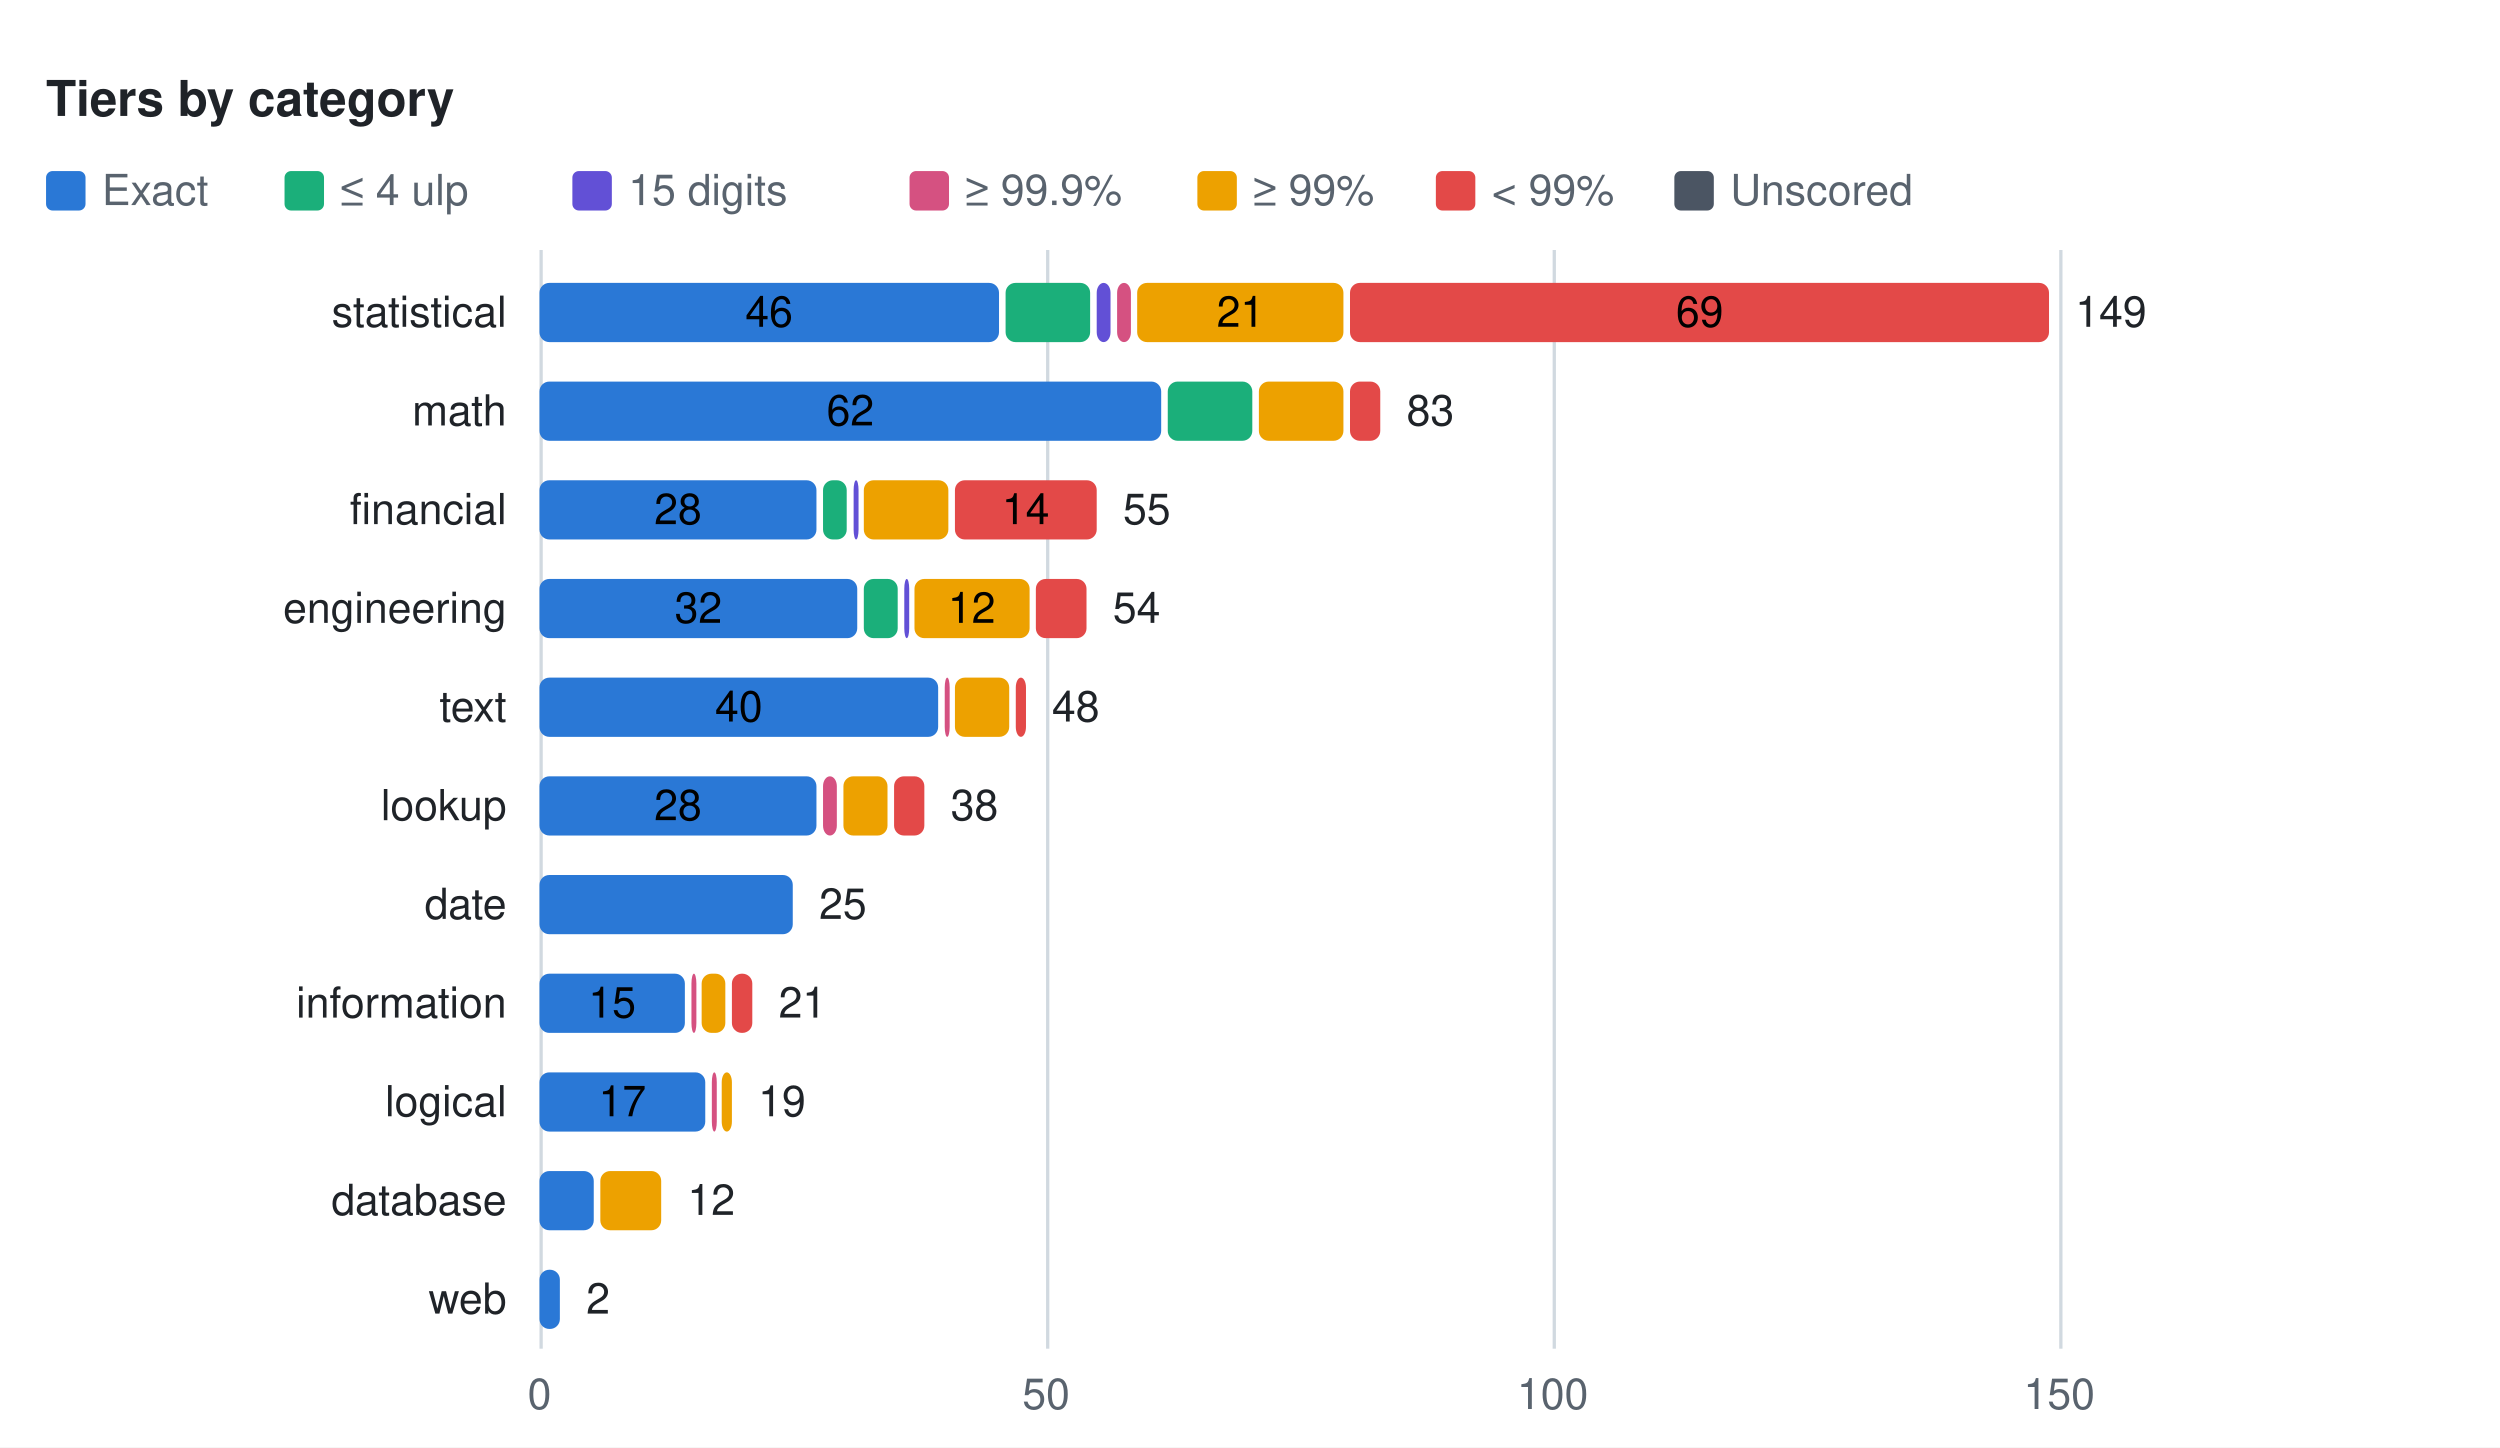
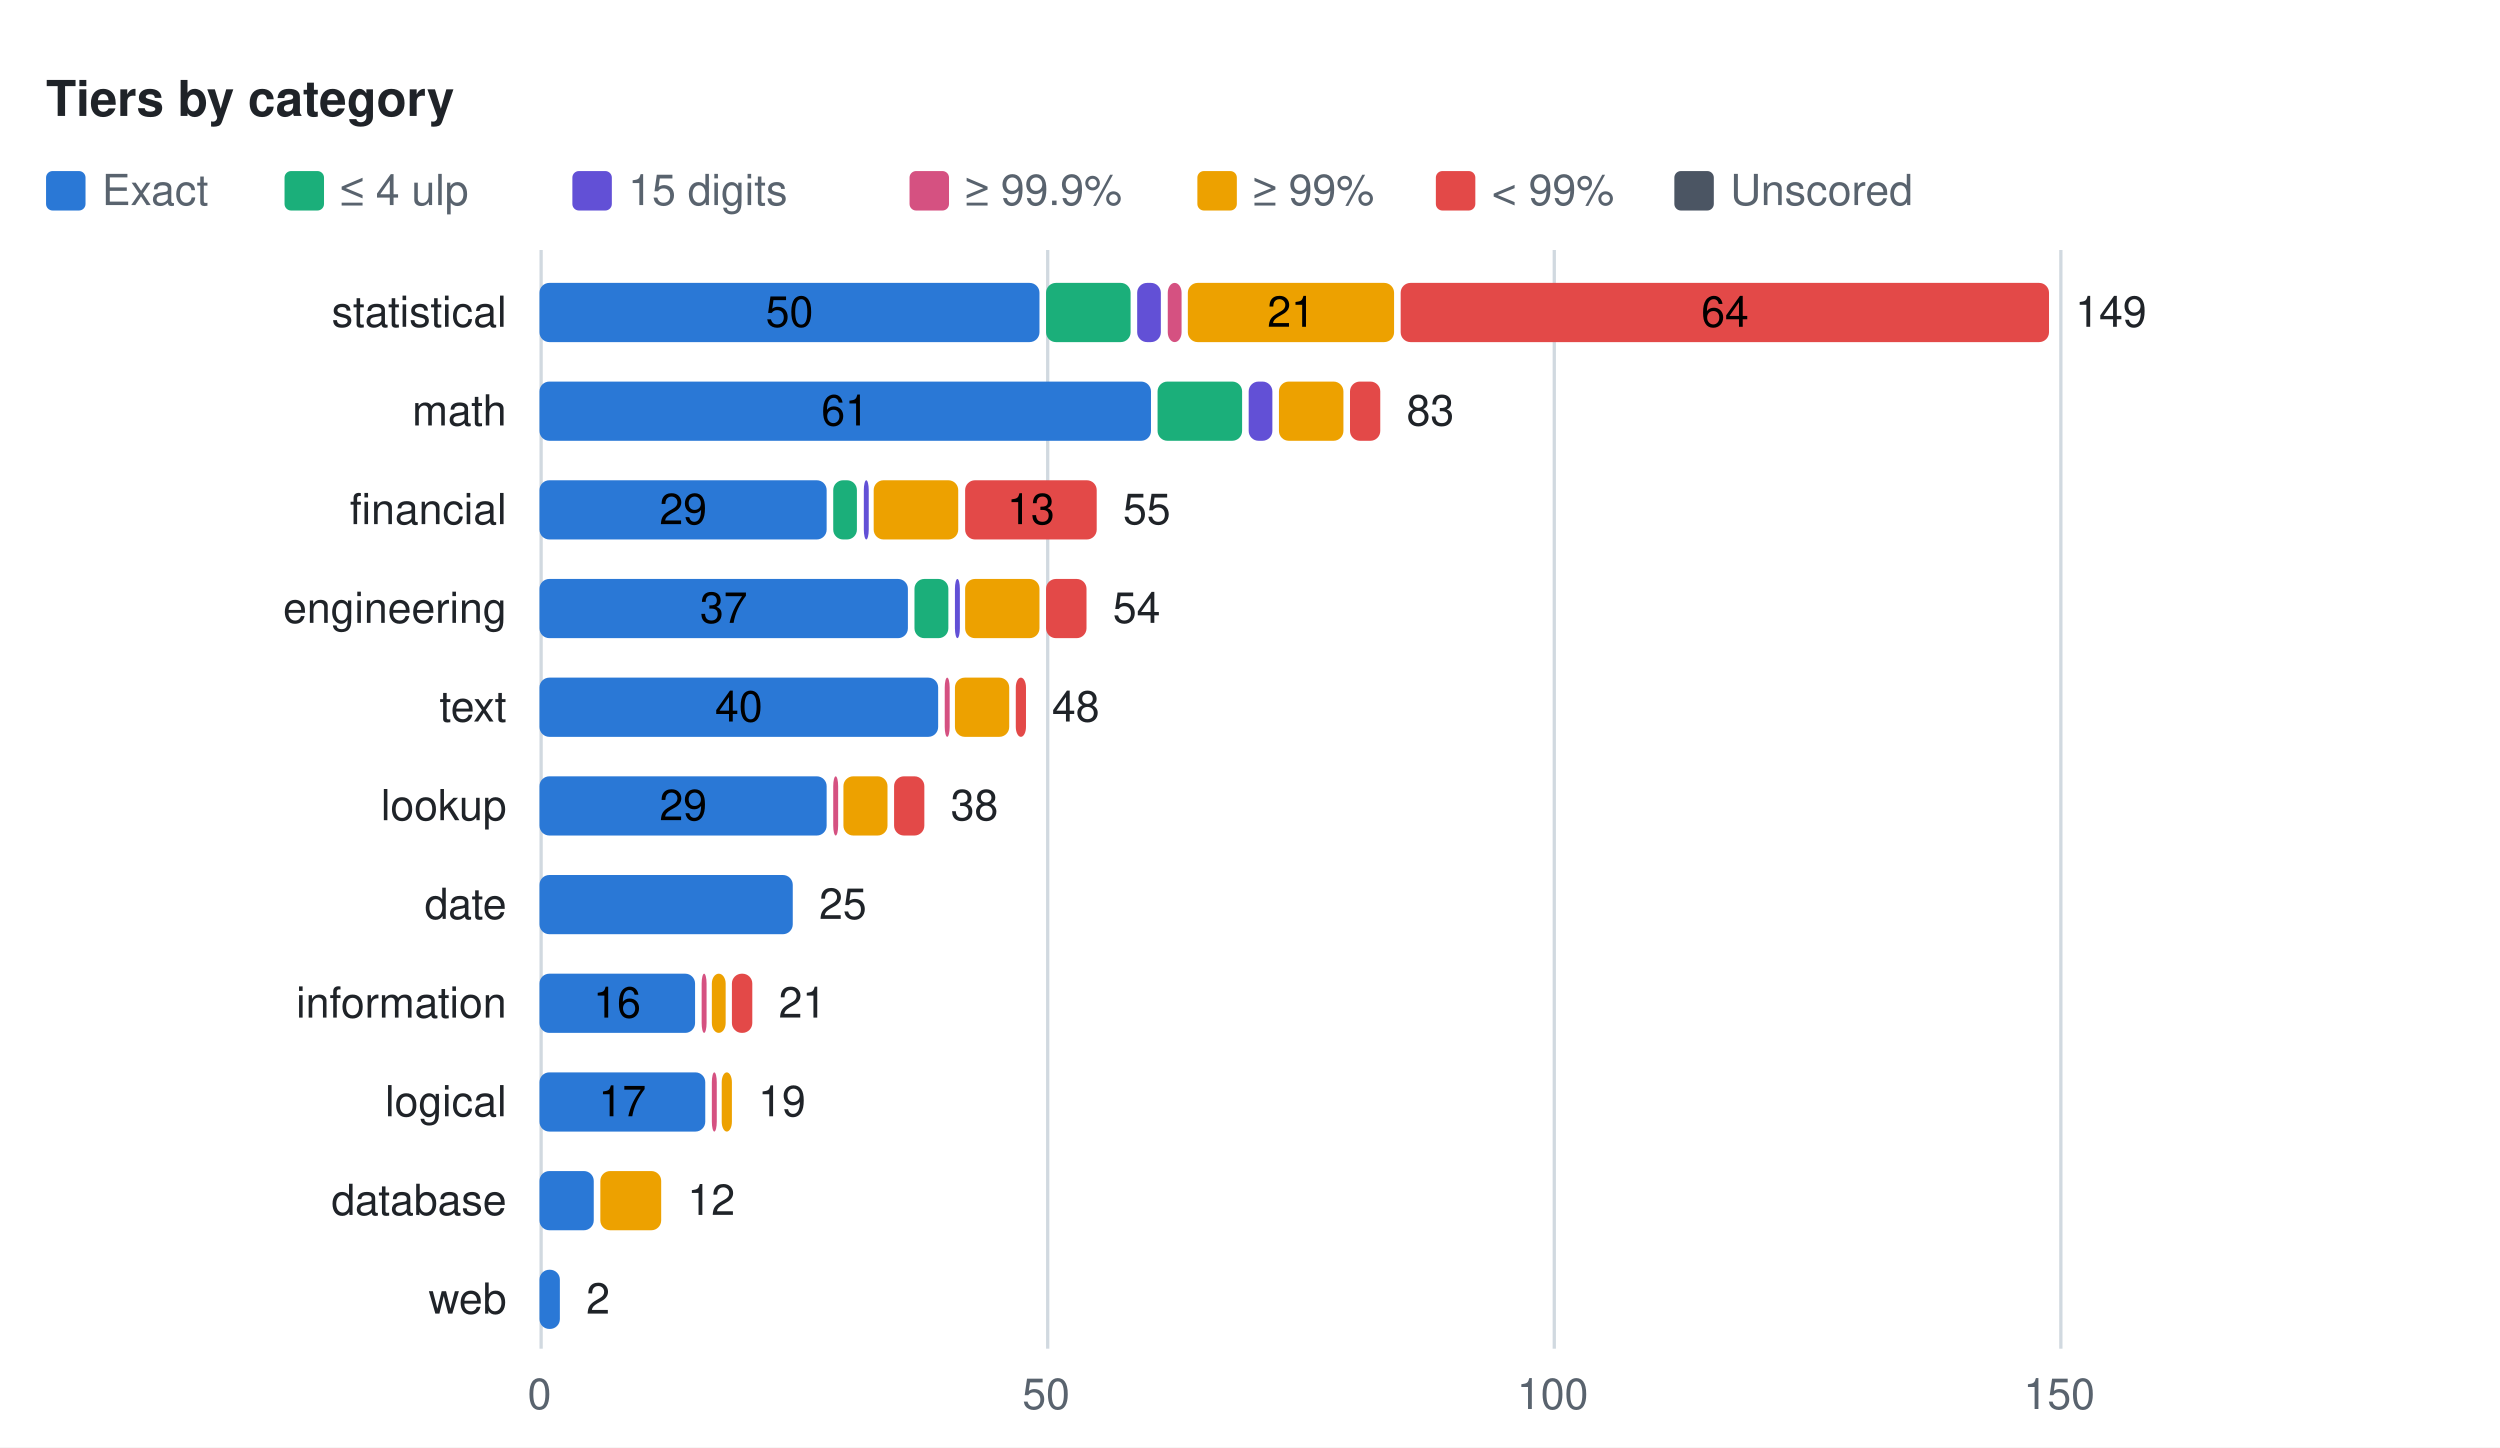
<svg xmlns="http://www.w3.org/2000/svg" width="760" height="440" viewBox="0 0 760 440" role="img" aria-labelledby="t d">
  <style>text{font-family:system-ui,-apple-system,'Segoe UI',Helvetica,Arial,sans-serif;font-size:13px}.title{font-size:15px;font-weight:600}.num{font-variant-numeric:tabular-nums}.bg{fill:#ffffff}.ink{fill:#1f2328}.muted{fill:#59636e}.grid{fill:#d1d9e0}.b-exact{fill:#2a78d6}.b-ulp4{fill:#1baf7a}.b-digits15{fill:#6250d6}.b-rate999{fill:#d55181}.b-rate99{fill:#eda100}.b-below99{fill:#e34948}.b-unscored{fill:#4b5563}.in-exact{fill:#000000}.in-ulp4{fill:#000000}.in-digits15{fill:#ffffff}.in-rate999{fill:#000000}.in-rate99{fill:#000000}.in-below99{fill:#000000}.in-unscored{fill:#ffffff}@media (prefers-color-scheme: dark){.bg{fill:#0d1117}.ink{fill:#f0f6fc}.muted{fill:#9198a1}.grid{fill:#3d444d}.b-exact{fill:#3987e5}.b-ulp4{fill:#199e70}.b-digits15{fill:#9085e9}.b-rate999{fill:#d55181}.b-rate99{fill:#c98500}.b-below99{fill:#d03f3f}.b-unscored{fill:#9ca3af}.in-exact{fill:#000000}.in-ulp4{fill:#000000}.in-digits15{fill:#000000}.in-rate999{fill:#000000}.in-rate99{fill:#000000}.in-below99{fill:#ffffff}.in-unscored{fill:#000000}}</style>
  <rect class="bg" fill="#ffffff" x="0" y="0" width="760" height="440" />
  <g transform="translate(14,14)">
    <text x="0.0" y="16.0" class="ink title" fill="#1f2328" text-anchor="start" dominant-baseline="middle">Tiers by category</text>
    <rect class="b-exact" fill="#2a78d6" x="0.0" y="38" width="12" height="12" rx="2" />
    <text x="17.0" y="44.0" class="muted" fill="#59636e" text-anchor="start" dominant-baseline="middle">Exact</text>
    <rect class="b-ulp4" fill="#1baf7a" x="72.5" y="38" width="12" height="12" rx="2" />
    <text x="89.5" y="44.0" class="muted" fill="#59636e" text-anchor="start" dominant-baseline="middle">≤ 4 ulp</text>
    <rect class="b-digits15" fill="#6250d6" x="160.0" y="38" width="12" height="12" rx="2" />
    <text x="177.0" y="44.0" class="muted" fill="#59636e" text-anchor="start" dominant-baseline="middle">15 digits</text>
    <rect class="b-rate999" fill="#d55181" x="262.5" y="38" width="12" height="12" rx="2" />
    <text x="279.5" y="44.0" class="muted" fill="#59636e" text-anchor="start" dominant-baseline="middle">≥ 99.9%</text>
    <rect class="b-rate99" fill="#eda100" x="350.0" y="38" width="12" height="12" rx="2" />
    <text x="367.0" y="44.0" class="muted" fill="#59636e" text-anchor="start" dominant-baseline="middle">≥ 99%</text>
    <rect class="b-below99" fill="#e34948" x="422.5" y="38" width="12" height="12" rx="2" />
    <text x="439.5" y="44.0" class="muted" fill="#59636e" text-anchor="start" dominant-baseline="middle">&lt; 99%</text>
    <rect class="b-unscored" fill="#4b5563" x="495.0" y="38" width="12" height="12" rx="2" />
    <text x="512.0" y="44.0" class="muted" fill="#59636e" text-anchor="start" dominant-baseline="middle">Unscored</text>
    <rect class="grid" fill="#d1d9e0" x="150.0" y="62" width="1" height="334" />
    <text x="150.0" y="410.0" class="muted num" fill="#59636e" text-anchor="middle" dominant-baseline="middle">0</text>
    <rect class="grid" fill="#d1d9e0" x="304.0" y="62" width="1" height="334" />
    <text x="304.0" y="410.0" class="muted num" fill="#59636e" text-anchor="middle" dominant-baseline="middle">50</text>
    <rect class="grid" fill="#d1d9e0" x="458.0" y="62" width="1" height="334" />
    <text x="458.0" y="410.0" class="muted num" fill="#59636e" text-anchor="middle" dominant-baseline="middle">100</text>
    <rect class="grid" fill="#d1d9e0" x="612.0" y="62" width="1" height="334" />
    <text x="612.0" y="410.0" class="muted num" fill="#59636e" text-anchor="middle" dominant-baseline="middle">150</text>
    <text x="140.0" y="81.0" class="ink" fill="#1f2328" text-anchor="end" dominant-baseline="middle">statistical</text>
-     <rect class="b-exact" fill="#2a78d6" x="150.0" y="72.0" width="139.7" height="18" rx="3" />
-     <text x="219.8" y="81.0" class="num in-exact" fill="#000000" text-anchor="middle" dominant-baseline="middle">46</text>
-     <rect class="b-ulp4" fill="#1baf7a" x="291.7" y="72.0" width="25.7" height="18" rx="3" />
-     <rect class="b-digits15" fill="#6250d6" x="319.4" y="72.0" width="4.2" height="18" rx="3" />
-     <rect class="b-rate999" fill="#d55181" x="325.6" y="72.0" width="4.2" height="18" rx="3" />
-     <rect class="b-rate99" fill="#eda100" x="331.7" y="72.0" width="62.7" height="18" rx="3" />
-     <text x="363.1" y="81.0" class="num in-rate99" fill="#000000" text-anchor="middle" dominant-baseline="middle">21</text>
-     <rect class="b-below99" fill="#e34948" x="396.4" y="72.0" width="212.5" height="18" rx="3" />
-     <text x="502.7" y="81.0" class="num in-below99" fill="#000000" text-anchor="middle" dominant-baseline="middle">69</text>
+     <rect class="b-exact" fill="#2a78d6" x="150.0" y="72.0" width="152.0" height="18" rx="3" />
+     <text x="226.0" y="81.0" class="num in-exact" fill="#000000" text-anchor="middle" dominant-baseline="middle">50</text>
+     <rect class="b-ulp4" fill="#1baf7a" x="304.0" y="72.0" width="25.7" height="18" rx="3" />
+     <rect class="b-digits15" fill="#6250d6" x="331.7" y="72.0" width="7.2" height="18" rx="3" />
+     <rect class="b-rate999" fill="#d55181" x="341.0" y="72.0" width="4.2" height="18" rx="3" />
+     <rect class="b-rate99" fill="#eda100" x="347.1" y="72.0" width="62.7" height="18" rx="3" />
+     <text x="378.5" y="81.0" class="num in-rate99" fill="#000000" text-anchor="middle" dominant-baseline="middle">21</text>
+     <rect class="b-below99" fill="#e34948" x="411.8" y="72.0" width="197.1" height="18" rx="3" />
+     <text x="510.4" y="81.0" class="num in-below99" fill="#000000" text-anchor="middle" dominant-baseline="middle">64</text>
    <text x="616.9" y="81.0" class="ink num" fill="#1f2328" text-anchor="start" dominant-baseline="middle">149</text>
    <text x="140.0" y="111.0" class="ink" fill="#1f2328" text-anchor="end" dominant-baseline="middle">math</text>
-     <rect class="b-exact" fill="#2a78d6" x="150.0" y="102.0" width="189.0" height="18" rx="3" />
-     <text x="244.5" y="111.0" class="num in-exact" fill="#000000" text-anchor="middle" dominant-baseline="middle">62</text>
-     <rect class="b-ulp4" fill="#1baf7a" x="341.0" y="102.0" width="25.7" height="18" rx="3" />
-     <rect class="b-rate99" fill="#eda100" x="368.7" y="102.0" width="25.7" height="18" rx="3" />
+     <rect class="b-exact" fill="#2a78d6" x="150.0" y="102.0" width="185.9" height="18" rx="3" />
+     <text x="242.9" y="111.0" class="num in-exact" fill="#000000" text-anchor="middle" dominant-baseline="middle">61</text>
+     <rect class="b-ulp4" fill="#1baf7a" x="337.9" y="102.0" width="25.7" height="18" rx="3" />
+     <rect class="b-digits15" fill="#6250d6" x="365.6" y="102.0" width="7.2" height="18" rx="3" />
+     <rect class="b-rate99" fill="#eda100" x="374.8" y="102.0" width="19.6" height="18" rx="3" />
    <rect class="b-below99" fill="#e34948" x="396.4" y="102.0" width="9.2" height="18" rx="3" />
    <text x="413.6" y="111.0" class="ink num" fill="#1f2328" text-anchor="start" dominant-baseline="middle">83</text>
    <text x="140.0" y="141.0" class="ink" fill="#1f2328" text-anchor="end" dominant-baseline="middle">financial</text>
-     <rect class="b-exact" fill="#2a78d6" x="150.0" y="132.0" width="84.2" height="18" rx="3" />
-     <text x="192.1" y="141.0" class="num in-exact" fill="#000000" text-anchor="middle" dominant-baseline="middle">28</text>
-     <rect class="b-ulp4" fill="#1baf7a" x="236.2" y="132.0" width="7.2" height="18" rx="3" />
-     <rect class="b-digits15" fill="#6250d6" x="245.5" y="132.0" width="1.5" height="18" rx="3" />
-     <rect class="b-rate99" fill="#eda100" x="248.6" y="132.0" width="25.7" height="18" rx="3" />
-     <rect class="b-below99" fill="#e34948" x="276.3" y="132.0" width="43.1" height="18" rx="3" />
-     <text x="297.8" y="141.0" class="num in-below99" fill="#000000" text-anchor="middle" dominant-baseline="middle">14</text>
+     <rect class="b-exact" fill="#2a78d6" x="150.0" y="132.0" width="87.3" height="18" rx="3" />
+     <text x="193.7" y="141.0" class="num in-exact" fill="#000000" text-anchor="middle" dominant-baseline="middle">29</text>
+     <rect class="b-ulp4" fill="#1baf7a" x="239.3" y="132.0" width="7.2" height="18" rx="3" />
+     <rect class="b-digits15" fill="#6250d6" x="248.6" y="132.0" width="1.5" height="18" rx="3" />
+     <rect class="b-rate99" fill="#eda100" x="251.6" y="132.0" width="25.7" height="18" rx="3" />
+     <rect class="b-below99" fill="#e34948" x="279.4" y="132.0" width="40.0" height="18" rx="3" />
+     <text x="299.4" y="141.0" class="num in-below99" fill="#000000" text-anchor="middle" dominant-baseline="middle">13</text>
    <text x="327.4" y="141.0" class="ink num" fill="#1f2328" text-anchor="start" dominant-baseline="middle">55</text>
    <text x="140.0" y="171.0" class="ink" fill="#1f2328" text-anchor="end" dominant-baseline="middle">engineering</text>
-     <rect class="b-exact" fill="#2a78d6" x="150.0" y="162.0" width="96.6" height="18" rx="3" />
-     <text x="198.3" y="171.0" class="num in-exact" fill="#000000" text-anchor="middle" dominant-baseline="middle">32</text>
-     <rect class="b-ulp4" fill="#1baf7a" x="248.6" y="162.0" width="10.3" height="18" rx="3" />
-     <rect class="b-digits15" fill="#6250d6" x="260.9" y="162.0" width="1.5" height="18" rx="3" />
-     <rect class="b-rate99" fill="#eda100" x="264.0" y="162.0" width="35.0" height="18" rx="3" />
-     <text x="281.4" y="171.0" class="num in-rate99" fill="#000000" text-anchor="middle" dominant-baseline="middle">12</text>
-     <rect class="b-below99" fill="#e34948" x="300.9" y="162.0" width="15.4" height="18" rx="3" />
+     <rect class="b-exact" fill="#2a78d6" x="150.0" y="162.0" width="112.0" height="18" rx="3" />
+     <text x="206.0" y="171.0" class="num in-exact" fill="#000000" text-anchor="middle" dominant-baseline="middle">37</text>
+     <rect class="b-ulp4" fill="#1baf7a" x="264.0" y="162.0" width="10.3" height="18" rx="3" />
+     <rect class="b-digits15" fill="#6250d6" x="276.3" y="162.0" width="1.5" height="18" rx="3" />
+     <rect class="b-rate99" fill="#eda100" x="279.4" y="162.0" width="22.6" height="18" rx="3" />
+     <rect class="b-below99" fill="#e34948" x="304.0" y="162.0" width="12.3" height="18" rx="3" />
    <text x="324.3" y="171.0" class="ink num" fill="#1f2328" text-anchor="start" dominant-baseline="middle">54</text>
    <text x="140.0" y="201.0" class="ink" fill="#1f2328" text-anchor="end" dominant-baseline="middle">text</text>
    <rect class="b-exact" fill="#2a78d6" x="150.0" y="192.0" width="121.2" height="18" rx="3" />
    <text x="210.6" y="201.0" class="num in-exact" fill="#000000" text-anchor="middle" dominant-baseline="middle">40</text>
    <rect class="b-rate999" fill="#d55181" x="273.2" y="192.0" width="1.5" height="18" rx="3" />
    <rect class="b-rate99" fill="#eda100" x="276.3" y="192.0" width="16.5" height="18" rx="3" />
    <rect class="b-below99" fill="#e34948" x="294.8" y="192.0" width="3.1" height="18" rx="3" />
    <text x="305.8" y="201.0" class="ink num" fill="#1f2328" text-anchor="start" dominant-baseline="middle">48</text>
    <text x="140.0" y="231.0" class="ink" fill="#1f2328" text-anchor="end" dominant-baseline="middle">lookup</text>
-     <rect class="b-exact" fill="#2a78d6" x="150.0" y="222.0" width="84.2" height="18" rx="3" />
-     <text x="192.1" y="231.0" class="num in-exact" fill="#000000" text-anchor="middle" dominant-baseline="middle">28</text>
-     <rect class="b-rate999" fill="#d55181" x="236.2" y="222.0" width="4.2" height="18" rx="3" />
+     <rect class="b-exact" fill="#2a78d6" x="150.0" y="222.0" width="87.3" height="18" rx="3" />
+     <text x="193.7" y="231.0" class="num in-exact" fill="#000000" text-anchor="middle" dominant-baseline="middle">29</text>
+     <rect class="b-rate999" fill="#d55181" x="239.3" y="222.0" width="1.5" height="18" rx="3" />
    <rect class="b-rate99" fill="#eda100" x="242.4" y="222.0" width="13.4" height="18" rx="3" />
    <rect class="b-below99" fill="#e34948" x="257.8" y="222.0" width="9.2" height="18" rx="3" />
    <text x="275.0" y="231.0" class="ink num" fill="#1f2328" text-anchor="start" dominant-baseline="middle">38</text>
    <text x="140.0" y="261.0" class="ink" fill="#1f2328" text-anchor="end" dominant-baseline="middle">date</text>
    <rect class="b-exact" fill="#2a78d6" x="150.0" y="252.0" width="77.0" height="18" rx="3" />
    <text x="235.0" y="261.0" class="ink num" fill="#1f2328" text-anchor="start" dominant-baseline="middle">25</text>
    <text x="140.0" y="291.0" class="ink" fill="#1f2328" text-anchor="end" dominant-baseline="middle">information</text>
-     <rect class="b-exact" fill="#2a78d6" x="150.0" y="282.0" width="44.2" height="18" rx="3" />
-     <text x="172.1" y="291.0" class="num in-exact" fill="#000000" text-anchor="middle" dominant-baseline="middle">15</text>
-     <rect class="b-rate999" fill="#d55181" x="196.2" y="282.0" width="1.5" height="18" rx="3" />
-     <rect class="b-rate99" fill="#eda100" x="199.3" y="282.0" width="7.2" height="18" rx="3" />
+     <rect class="b-exact" fill="#2a78d6" x="150.0" y="282.0" width="47.3" height="18" rx="3" />
+     <text x="173.6" y="291.0" class="num in-exact" fill="#000000" text-anchor="middle" dominant-baseline="middle">16</text>
+     <rect class="b-rate999" fill="#d55181" x="199.3" y="282.0" width="1.5" height="18" rx="3" />
+     <rect class="b-rate99" fill="#eda100" x="202.4" y="282.0" width="4.2" height="18" rx="3" />
    <rect class="b-below99" fill="#e34948" x="208.5" y="282.0" width="6.2" height="18" rx="3" />
    <text x="222.7" y="291.0" class="ink num" fill="#1f2328" text-anchor="start" dominant-baseline="middle">21</text>
    <text x="140.0" y="321.0" class="ink" fill="#1f2328" text-anchor="end" dominant-baseline="middle">logical</text>
    <rect class="b-exact" fill="#2a78d6" x="150.0" y="312.0" width="50.4" height="18" rx="3" />
    <text x="175.2" y="321.0" class="num in-exact" fill="#000000" text-anchor="middle" dominant-baseline="middle">17</text>
    <rect class="b-rate999" fill="#d55181" x="202.4" y="312.0" width="1.5" height="18" rx="3" />
    <rect class="b-rate99" fill="#eda100" x="205.4" y="312.0" width="3.1" height="18" rx="3" />
    <text x="216.5" y="321.0" class="ink num" fill="#1f2328" text-anchor="start" dominant-baseline="middle">19</text>
    <text x="140.0" y="351.0" class="ink" fill="#1f2328" text-anchor="end" dominant-baseline="middle">database</text>
    <rect class="b-exact" fill="#2a78d6" x="150.0" y="342.0" width="16.5" height="18" rx="3" />
    <rect class="b-rate99" fill="#eda100" x="168.5" y="342.0" width="18.5" height="18" rx="3" />
    <text x="195.0" y="351.0" class="ink num" fill="#1f2328" text-anchor="start" dominant-baseline="middle">12</text>
    <text x="140.0" y="381.0" class="ink" fill="#1f2328" text-anchor="end" dominant-baseline="middle">web</text>
    <rect class="b-exact" fill="#2a78d6" x="150.0" y="372.0" width="6.2" height="18" rx="3" />
    <text x="164.2" y="381.0" class="ink num" fill="#1f2328" text-anchor="start" dominant-baseline="middle">2</text>
  </g>
</svg>
